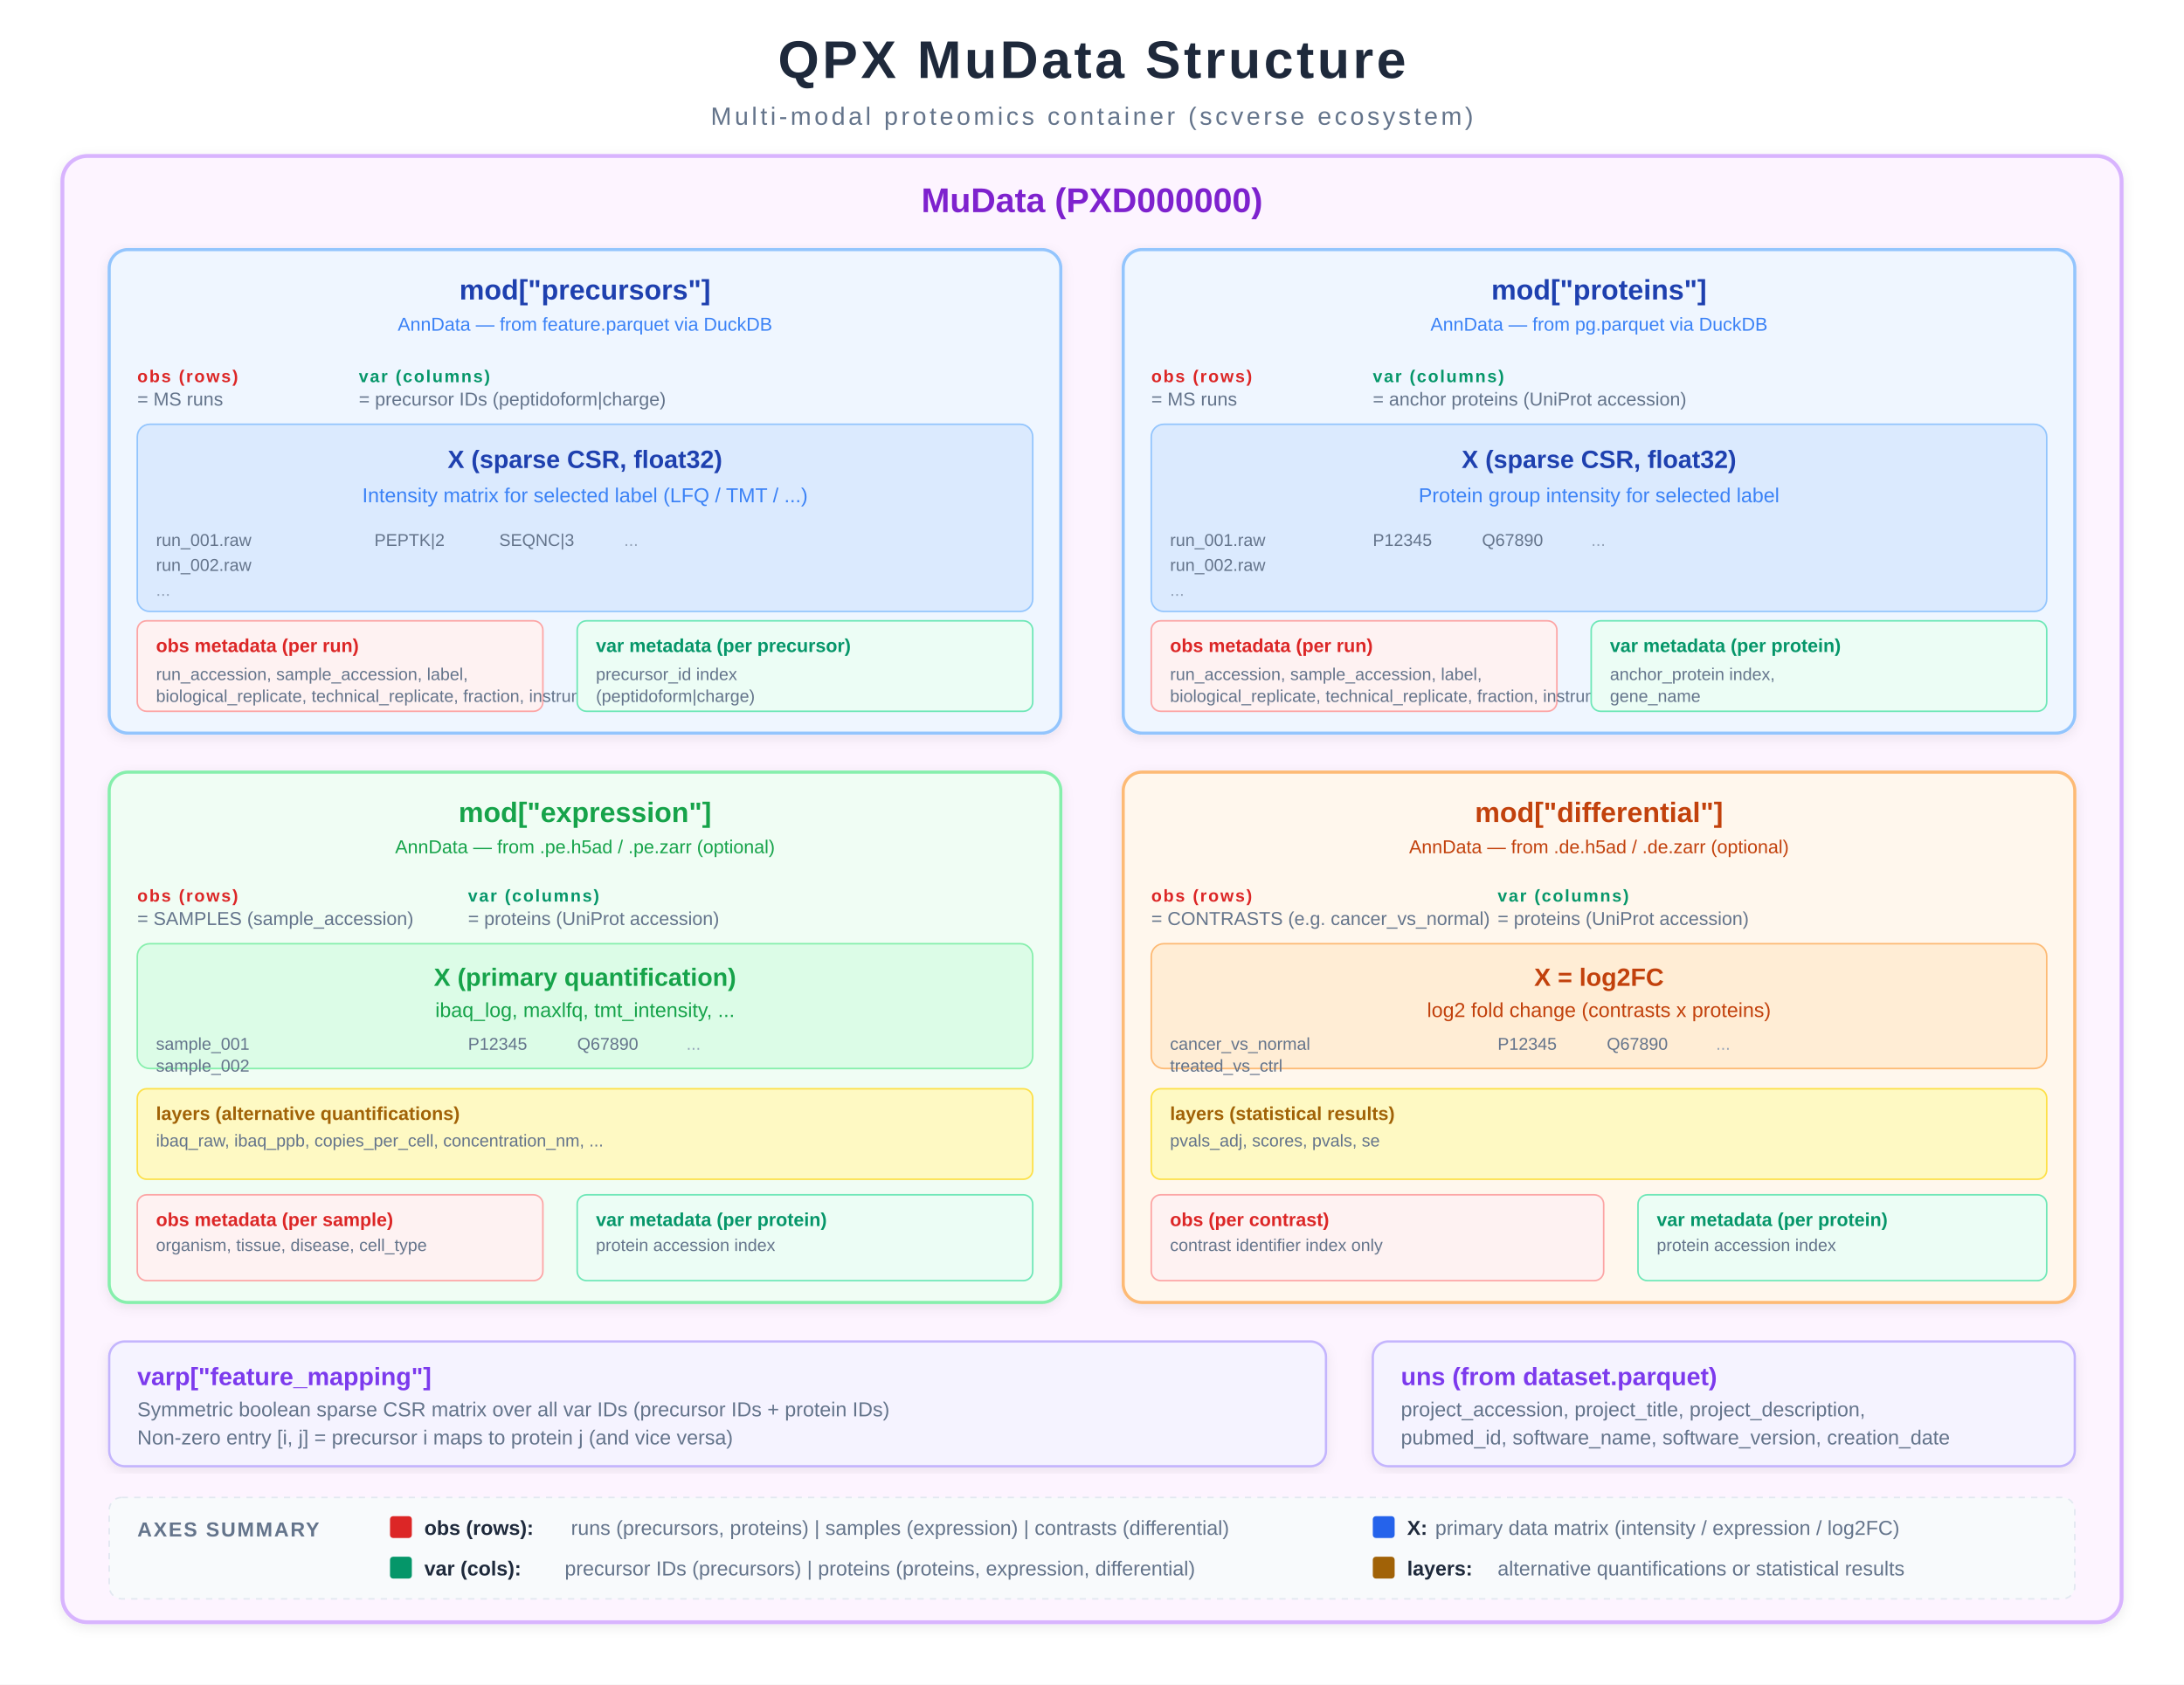
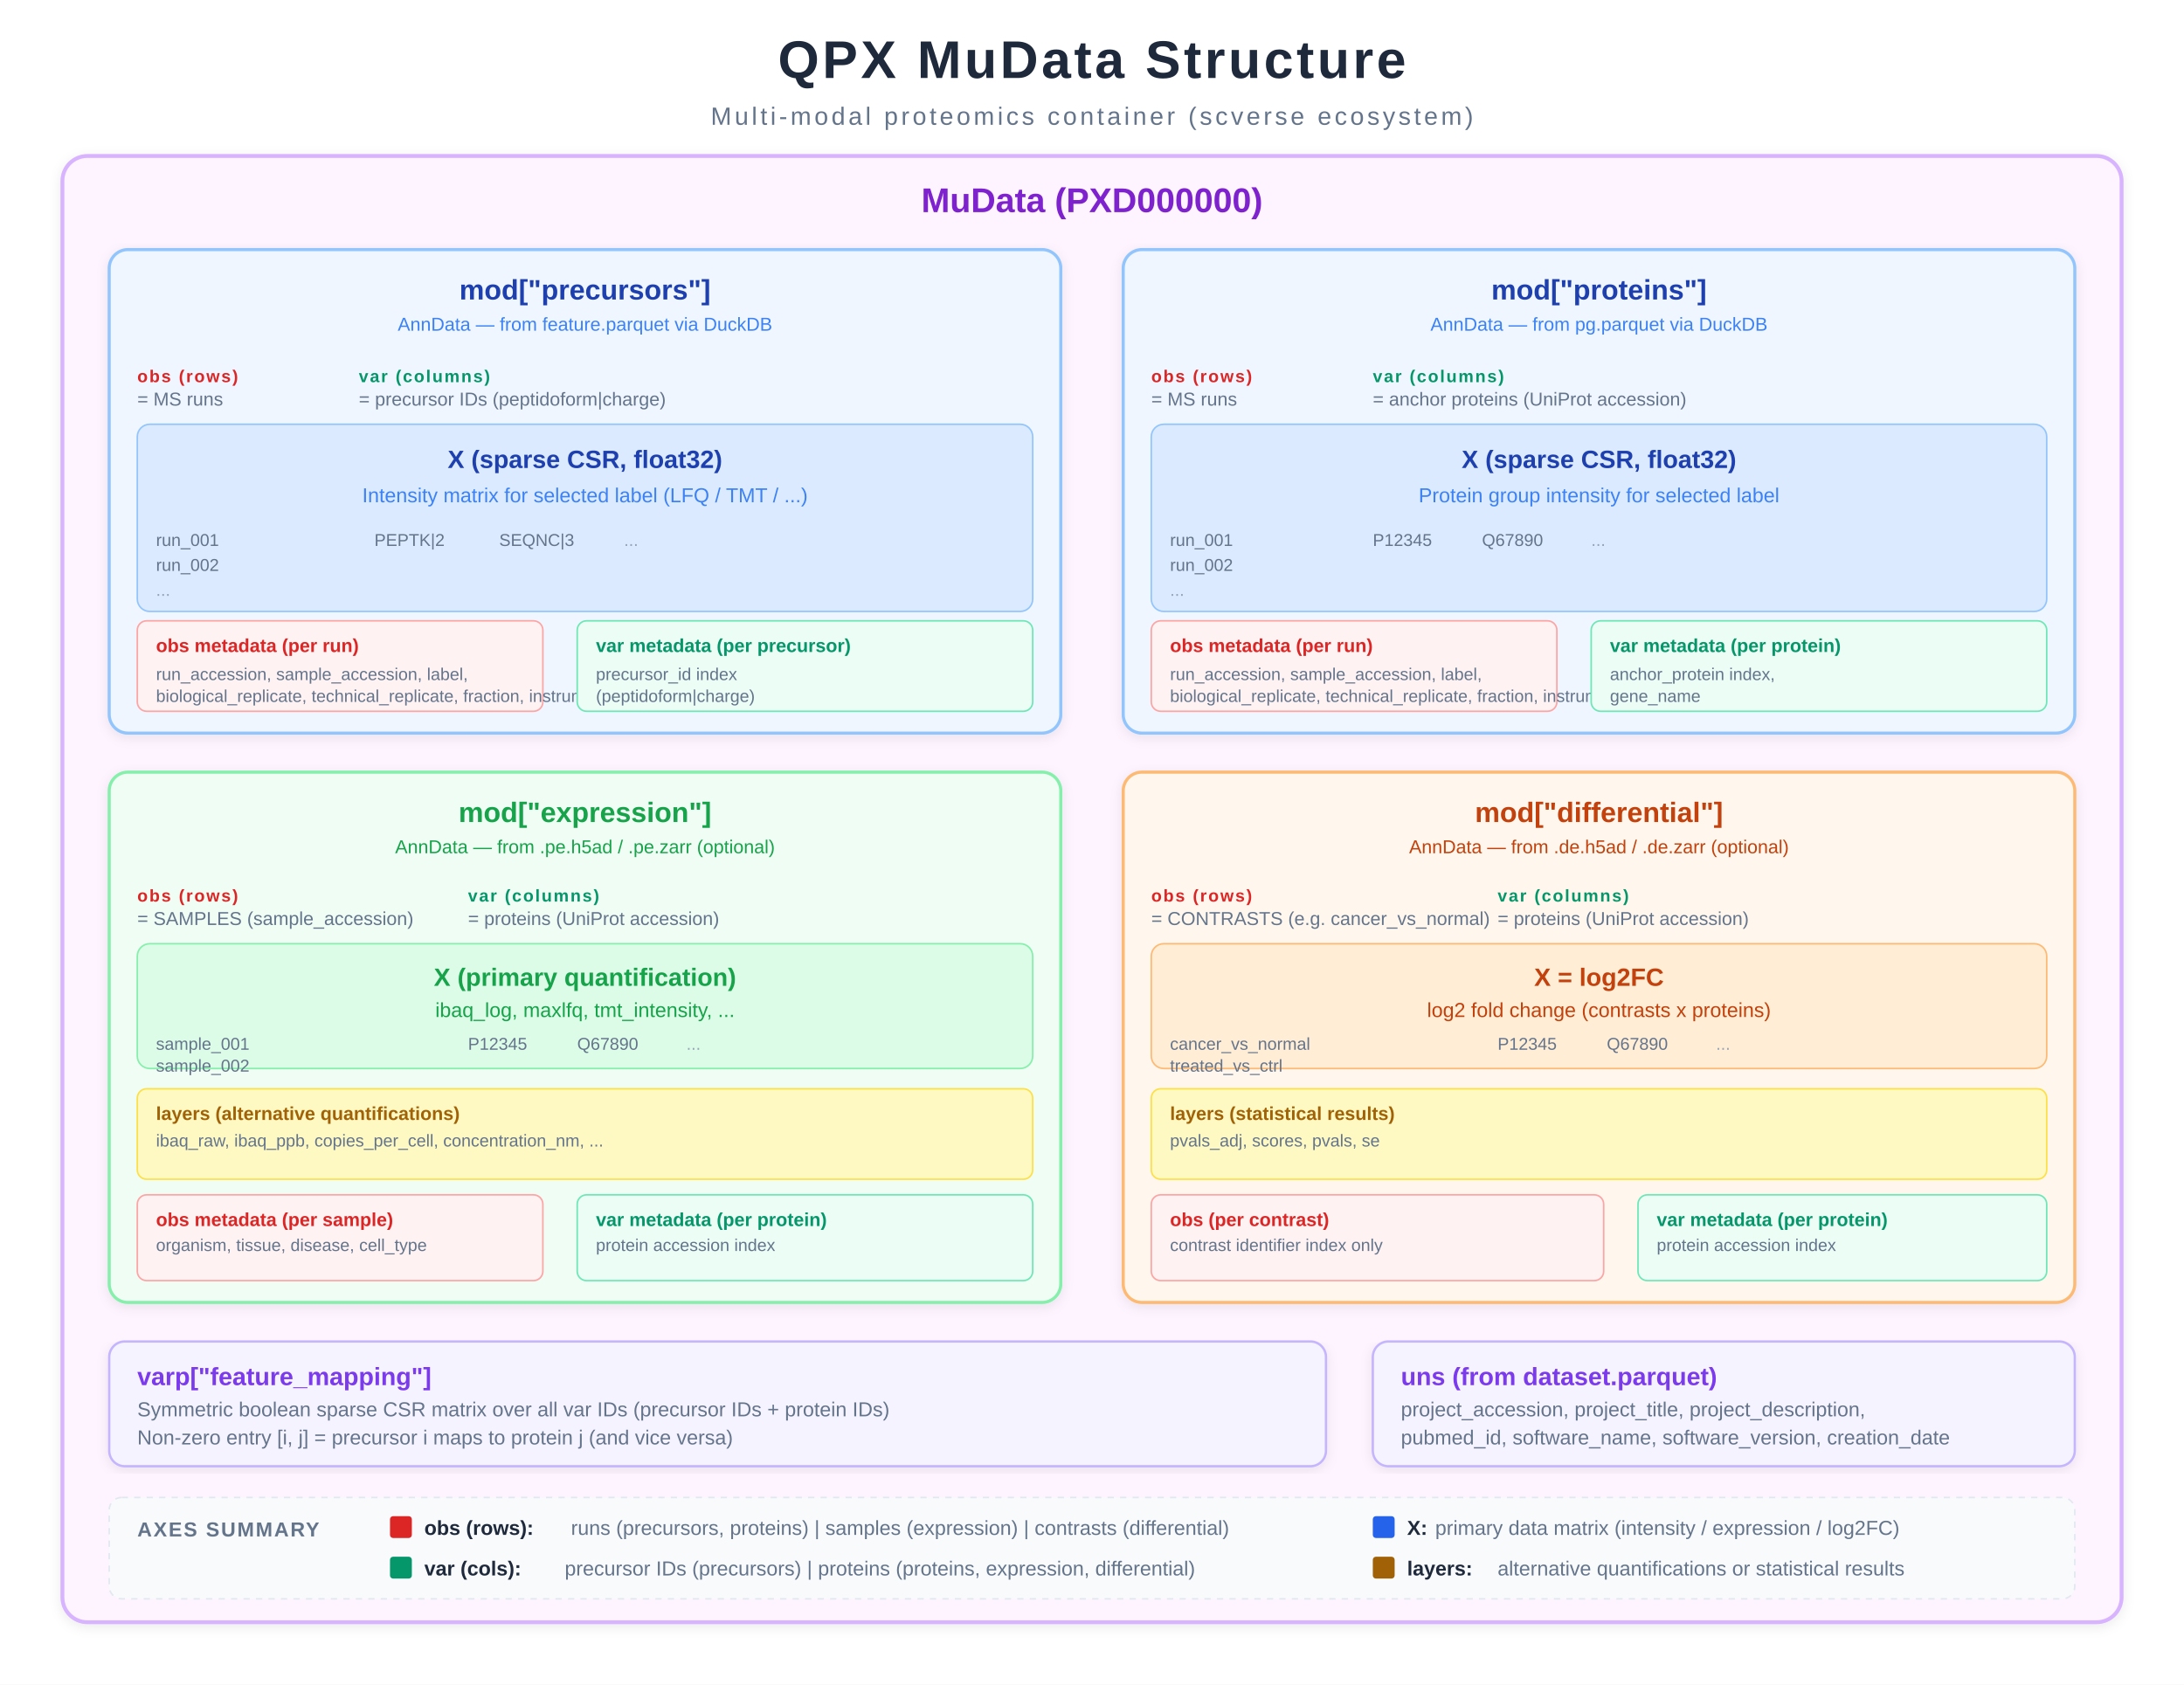
<svg xmlns="http://www.w3.org/2000/svg" viewBox="0 0 1400 1080" font-family="'Helvetica Neue', Arial, sans-serif">
  <defs>
    <filter id="s" x="-2%" y="-2%" width="104%" height="108%">
      <feDropShadow dx="0" dy="2" stdDeviation="4" flood-opacity="0.08" />
    </filter>
    <marker id="arr" markerWidth="8" markerHeight="6" refX="7" refY="3" orient="auto">
      <polygon points="0 0, 8 3, 0 6" fill="#94a3b8" />
    </marker>
  </defs>
  <rect width="1400" height="1080" fill="#ffffff" />
  <text x="700" y="50" text-anchor="middle" font-size="34" font-weight="700" fill="#1e293b" letter-spacing="2">QPX MuData Structure</text>
  <text x="700" y="80" text-anchor="middle" font-size="16" fill="#64748b" letter-spacing="2">Multi-modal proteomics container (scverse ecosystem)</text>
  <rect x="40" y="100" width="1320" height="940" rx="16" fill="#fdf4ff" stroke="#d8b4fe" stroke-width="2.5" filter="url(#s)" />
  <text x="700" y="136" text-anchor="middle" font-size="22" font-weight="700" fill="#7e22ce">MuData  (PXD000000)</text>
  <rect x="70" y="160" width="610" height="310" rx="12" fill="#eff6ff" stroke="#93c5fd" stroke-width="2" filter="url(#s)" />
  <text x="375" y="192" text-anchor="middle" font-size="18" font-weight="700" fill="#1e40af">mod["precursors"]</text>
  <text x="375" y="212" text-anchor="middle" font-size="12" fill="#3b82f6">AnnData  —  from feature.parquet via DuckDB</text>
  <text x="88" y="245" font-size="11" font-weight="700" fill="#dc2626" letter-spacing="1">obs (rows)</text>
  <text x="88" y="260" font-size="12" fill="#64748b">= MS runs</text>
  <text x="230" y="245" font-size="11" font-weight="700" fill="#059669" letter-spacing="1">var (columns)</text>
  <text x="230" y="260" font-size="12" fill="#64748b">= precursor IDs (peptidoform|charge)</text>
  <rect x="88" y="272" width="574" height="120" rx="8" fill="#dbeafe" stroke="#93c5fd" stroke-width="1" />
  <text x="375" y="300" text-anchor="middle" font-size="16" font-weight="700" fill="#1e40af">X  (sparse CSR, float32)</text>
  <text x="375" y="322" text-anchor="middle" font-size="13" fill="#3b82f6">Intensity matrix for selected label (LFQ / TMT / ...)</text>
-   <text x="100" y="350" font-size="11" fill="#64748b">run_001.raw</text>
-   <text x="100" y="366" font-size="11" fill="#64748b">run_002.raw</text>
+   <text x="100" y="350" font-size="11" fill="#64748b">run_001</text>
+   <text x="100" y="366" font-size="11" fill="#64748b">run_002</text>
  <text x="100" y="382" font-size="11" fill="#94a3b8">...</text>
  <text x="240" y="350" font-size="11" fill="#64748b">PEPTK|2</text>
  <text x="320" y="350" font-size="11" fill="#64748b">SEQNC|3</text>
  <text x="400" y="350" font-size="11" fill="#94a3b8">...</text>
  <rect x="88" y="398" width="260" height="58" rx="6" fill="#fef2f2" stroke="#fca5a5" stroke-width="1" />
  <text x="100" y="418" font-size="12" font-weight="600" fill="#dc2626">obs metadata (per run)</text>
  <text x="100" y="436" font-size="11" fill="#64748b">run_accession, sample_accession, label,</text>
  <text x="100" y="450" font-size="11" fill="#64748b">biological_replicate, technical_replicate, fraction, instrument</text>
  <rect x="370" y="398" width="292" height="58" rx="6" fill="#ecfdf5" stroke="#6ee7b7" stroke-width="1" />
  <text x="382" y="418" font-size="12" font-weight="600" fill="#059669">var metadata (per precursor)</text>
  <text x="382" y="436" font-size="11" fill="#64748b">precursor_id index</text>
  <text x="382" y="450" font-size="11" fill="#64748b">(peptidoform|charge)</text>
  <rect x="720" y="160" width="610" height="310" rx="12" fill="#eff6ff" stroke="#93c5fd" stroke-width="2" filter="url(#s)" />
  <text x="1025" y="192" text-anchor="middle" font-size="18" font-weight="700" fill="#1e40af">mod["proteins"]</text>
  <text x="1025" y="212" text-anchor="middle" font-size="12" fill="#3b82f6">AnnData  —  from pg.parquet via DuckDB</text>
  <text x="738" y="245" font-size="11" font-weight="700" fill="#dc2626" letter-spacing="1">obs (rows)</text>
  <text x="738" y="260" font-size="12" fill="#64748b">= MS runs</text>
  <text x="880" y="245" font-size="11" font-weight="700" fill="#059669" letter-spacing="1">var (columns)</text>
  <text x="880" y="260" font-size="12" fill="#64748b">= anchor proteins (UniProt accession)</text>
  <rect x="738" y="272" width="574" height="120" rx="8" fill="#dbeafe" stroke="#93c5fd" stroke-width="1" />
  <text x="1025" y="300" text-anchor="middle" font-size="16" font-weight="700" fill="#1e40af">X  (sparse CSR, float32)</text>
  <text x="1025" y="322" text-anchor="middle" font-size="13" fill="#3b82f6">Protein group intensity for selected label</text>
-   <text x="750" y="350" font-size="11" fill="#64748b">run_001.raw</text>
-   <text x="750" y="366" font-size="11" fill="#64748b">run_002.raw</text>
+   <text x="750" y="350" font-size="11" fill="#64748b">run_001</text>
+   <text x="750" y="366" font-size="11" fill="#64748b">run_002</text>
  <text x="750" y="382" font-size="11" fill="#94a3b8">...</text>
  <text x="880" y="350" font-size="11" fill="#64748b">P12345</text>
  <text x="950" y="350" font-size="11" fill="#64748b">Q67890</text>
  <text x="1020" y="350" font-size="11" fill="#94a3b8">...</text>
  <rect x="738" y="398" width="260" height="58" rx="6" fill="#fef2f2" stroke="#fca5a5" stroke-width="1" />
  <text x="750" y="418" font-size="12" font-weight="600" fill="#dc2626">obs metadata (per run)</text>
  <text x="750" y="436" font-size="11" fill="#64748b">run_accession, sample_accession, label,</text>
  <text x="750" y="450" font-size="11" fill="#64748b">biological_replicate, technical_replicate, fraction, instrument</text>
  <rect x="1020" y="398" width="292" height="58" rx="6" fill="#ecfdf5" stroke="#6ee7b7" stroke-width="1" />
  <text x="1032" y="418" font-size="12" font-weight="600" fill="#059669">var metadata (per protein)</text>
  <text x="1032" y="436" font-size="11" fill="#64748b">anchor_protein index,</text>
  <text x="1032" y="450" font-size="11" fill="#64748b">gene_name</text>
  <rect x="70" y="495" width="610" height="340" rx="12" fill="#f0fdf4" stroke="#86efac" stroke-width="2" filter="url(#s)" />
  <text x="375" y="527" text-anchor="middle" font-size="18" font-weight="700" fill="#16a34a">mod["expression"]</text>
  <text x="375" y="547" text-anchor="middle" font-size="12" fill="#16a34a">AnnData  —  from .pe.h5ad / .pe.zarr  (optional)</text>
  <text x="88" y="578" font-size="11" font-weight="700" fill="#dc2626" letter-spacing="1">obs (rows)</text>
  <text x="88" y="593" font-size="12" fill="#64748b">= SAMPLES (sample_accession)</text>
  <text x="300" y="578" font-size="11" font-weight="700" fill="#059669" letter-spacing="1">var (columns)</text>
  <text x="300" y="593" font-size="12" fill="#64748b">= proteins (UniProt accession)</text>
  <rect x="88" y="605" width="574" height="80" rx="8" fill="#dcfce7" stroke="#86efac" stroke-width="1" />
  <text x="375" y="632" text-anchor="middle" font-size="16" font-weight="700" fill="#16a34a">X  (primary quantification)</text>
  <text x="375" y="652" text-anchor="middle" font-size="13" fill="#16a34a">ibaq_log, maxlfq, tmt_intensity, ...</text>
  <text x="100" y="673" font-size="11" fill="#64748b">sample_001</text>
  <text x="100" y="687" font-size="11" fill="#64748b">sample_002</text>
  <text x="300" y="673" font-size="11" fill="#64748b">P12345</text>
  <text x="370" y="673" font-size="11" fill="#64748b">Q67890</text>
  <text x="440" y="673" font-size="11" fill="#94a3b8">...</text>
  <rect x="88" y="698" width="574" height="58" rx="6" fill="#fef9c3" stroke="#fde047" stroke-width="1" />
  <text x="100" y="718" font-size="12" font-weight="600" fill="#a16207">layers (alternative quantifications)</text>
  <text x="100" y="735" font-size="11" fill="#64748b">ibaq_raw, ibaq_ppb, copies_per_cell, concentration_nm, ...</text>
  <rect x="88" y="766" width="260" height="55" rx="6" fill="#fef2f2" stroke="#fca5a5" stroke-width="1" />
  <text x="100" y="786" font-size="12" font-weight="600" fill="#dc2626">obs metadata (per sample)</text>
  <text x="100" y="802" font-size="11" fill="#64748b">organism, tissue, disease, cell_type</text>
  <rect x="370" y="766" width="292" height="55" rx="6" fill="#ecfdf5" stroke="#6ee7b7" stroke-width="1" />
  <text x="382" y="786" font-size="12" font-weight="600" fill="#059669">var metadata (per protein)</text>
  <text x="382" y="802" font-size="11" fill="#64748b">protein accession index</text>
  <rect x="720" y="495" width="610" height="340" rx="12" fill="#fff7ed" stroke="#fdba74" stroke-width="2" filter="url(#s)" />
  <text x="1025" y="527" text-anchor="middle" font-size="18" font-weight="700" fill="#c2410c">mod["differential"]</text>
  <text x="1025" y="547" text-anchor="middle" font-size="12" fill="#c2410c">AnnData  —  from .de.h5ad / .de.zarr  (optional)</text>
  <text x="738" y="578" font-size="11" font-weight="700" fill="#dc2626" letter-spacing="1">obs (rows)</text>
  <text x="738" y="593" font-size="12" fill="#64748b">= CONTRASTS (e.g. cancer_vs_normal)</text>
  <text x="960" y="578" font-size="11" font-weight="700" fill="#059669" letter-spacing="1">var (columns)</text>
  <text x="960" y="593" font-size="12" fill="#64748b">= proteins (UniProt accession)</text>
  <rect x="738" y="605" width="574" height="80" rx="8" fill="#ffedd5" stroke="#fdba74" stroke-width="1" />
  <text x="1025" y="632" text-anchor="middle" font-size="16" font-weight="700" fill="#c2410c">X  =  log2FC</text>
  <text x="1025" y="652" text-anchor="middle" font-size="13" fill="#c2410c">log2 fold change (contrasts x proteins)</text>
  <text x="750" y="673" font-size="11" fill="#64748b">cancer_vs_normal</text>
  <text x="750" y="687" font-size="11" fill="#64748b">treated_vs_ctrl</text>
  <text x="960" y="673" font-size="11" fill="#64748b">P12345</text>
  <text x="1030" y="673" font-size="11" fill="#64748b">Q67890</text>
  <text x="1100" y="673" font-size="11" fill="#94a3b8">...</text>
  <rect x="738" y="698" width="574" height="58" rx="6" fill="#fef9c3" stroke="#fde047" stroke-width="1" />
  <text x="750" y="718" font-size="12" font-weight="600" fill="#a16207">layers (statistical results)</text>
  <text x="750" y="735" font-size="11" fill="#64748b">pvals_adj, scores, pvals, se</text>
  <rect x="738" y="766" width="290" height="55" rx="6" fill="#fef2f2" stroke="#fca5a5" stroke-width="1" />
  <text x="750" y="786" font-size="12" font-weight="600" fill="#dc2626">obs (per contrast)</text>
  <text x="750" y="802" font-size="11" fill="#64748b">contrast identifier index only</text>
  <rect x="1050" y="766" width="262" height="55" rx="6" fill="#ecfdf5" stroke="#6ee7b7" stroke-width="1" />
  <text x="1062" y="786" font-size="12" font-weight="600" fill="#059669">var metadata (per protein)</text>
  <text x="1062" y="802" font-size="11" fill="#64748b">protein accession index</text>
  <rect x="70" y="860" width="780" height="80" rx="10" fill="#f5f3ff" stroke="#c4b5fd" stroke-width="1.5" filter="url(#s)" />
  <text x="88" y="888" font-size="16" font-weight="700" fill="#7c3aed">varp["feature_mapping"]</text>
  <text x="88" y="908" font-size="13" fill="#64748b">Symmetric boolean sparse CSR matrix over all var IDs (precursor IDs + protein IDs)</text>
  <text x="88" y="926" font-size="13" fill="#64748b">Non-zero entry [i, j] = precursor i maps to protein j (and vice versa)</text>
  <rect x="880" y="860" width="450" height="80" rx="10" fill="#f5f3ff" stroke="#c4b5fd" stroke-width="1.5" filter="url(#s)" />
  <text x="898" y="888" font-size="16" font-weight="700" fill="#7c3aed">uns (from dataset.parquet)</text>
  <text x="898" y="908" font-size="13" fill="#64748b">project_accession, project_title, project_description,</text>
  <text x="898" y="926" font-size="13" fill="#64748b">pubmed_id, software_name, software_version, creation_date</text>
  <rect x="70" y="960" width="1260" height="65" rx="8" fill="#f8fafc" stroke="#e2e8f0" stroke-width="1" stroke-dasharray="4" />
  <text x="88" y="985" font-size="13" font-weight="600" fill="#64748b" letter-spacing="1">AXES SUMMARY</text>
  <rect x="250" y="972" width="14" height="14" rx="2" fill="#dc2626" />
  <text x="272" y="984" font-size="13" fill="#1e293b" font-weight="600">obs (rows):</text>
  <text x="366" y="984" font-size="13" fill="#64748b">runs (precursors, proteins) | samples (expression) | contrasts (differential)</text>
  <rect x="250" y="998" width="14" height="14" rx="2" fill="#059669" />
  <text x="272" y="1010" font-size="13" fill="#1e293b" font-weight="600">var (cols):</text>
  <text x="362" y="1010" font-size="13" fill="#64748b">precursor IDs (precursors) | proteins (proteins, expression, differential)</text>
  <rect x="880" y="972" width="14" height="14" rx="2" fill="#2563eb" />
  <text x="902" y="984" font-size="13" fill="#1e293b" font-weight="600">X:</text>
  <text x="920" y="984" font-size="13" fill="#64748b">primary data matrix (intensity / expression / log2FC)</text>
  <rect x="880" y="998" width="14" height="14" rx="2" fill="#a16207" />
  <text x="902" y="1010" font-size="13" fill="#1e293b" font-weight="600">layers:</text>
  <text x="960" y="1010" font-size="13" fill="#64748b">alternative quantifications or statistical results</text>
</svg>
